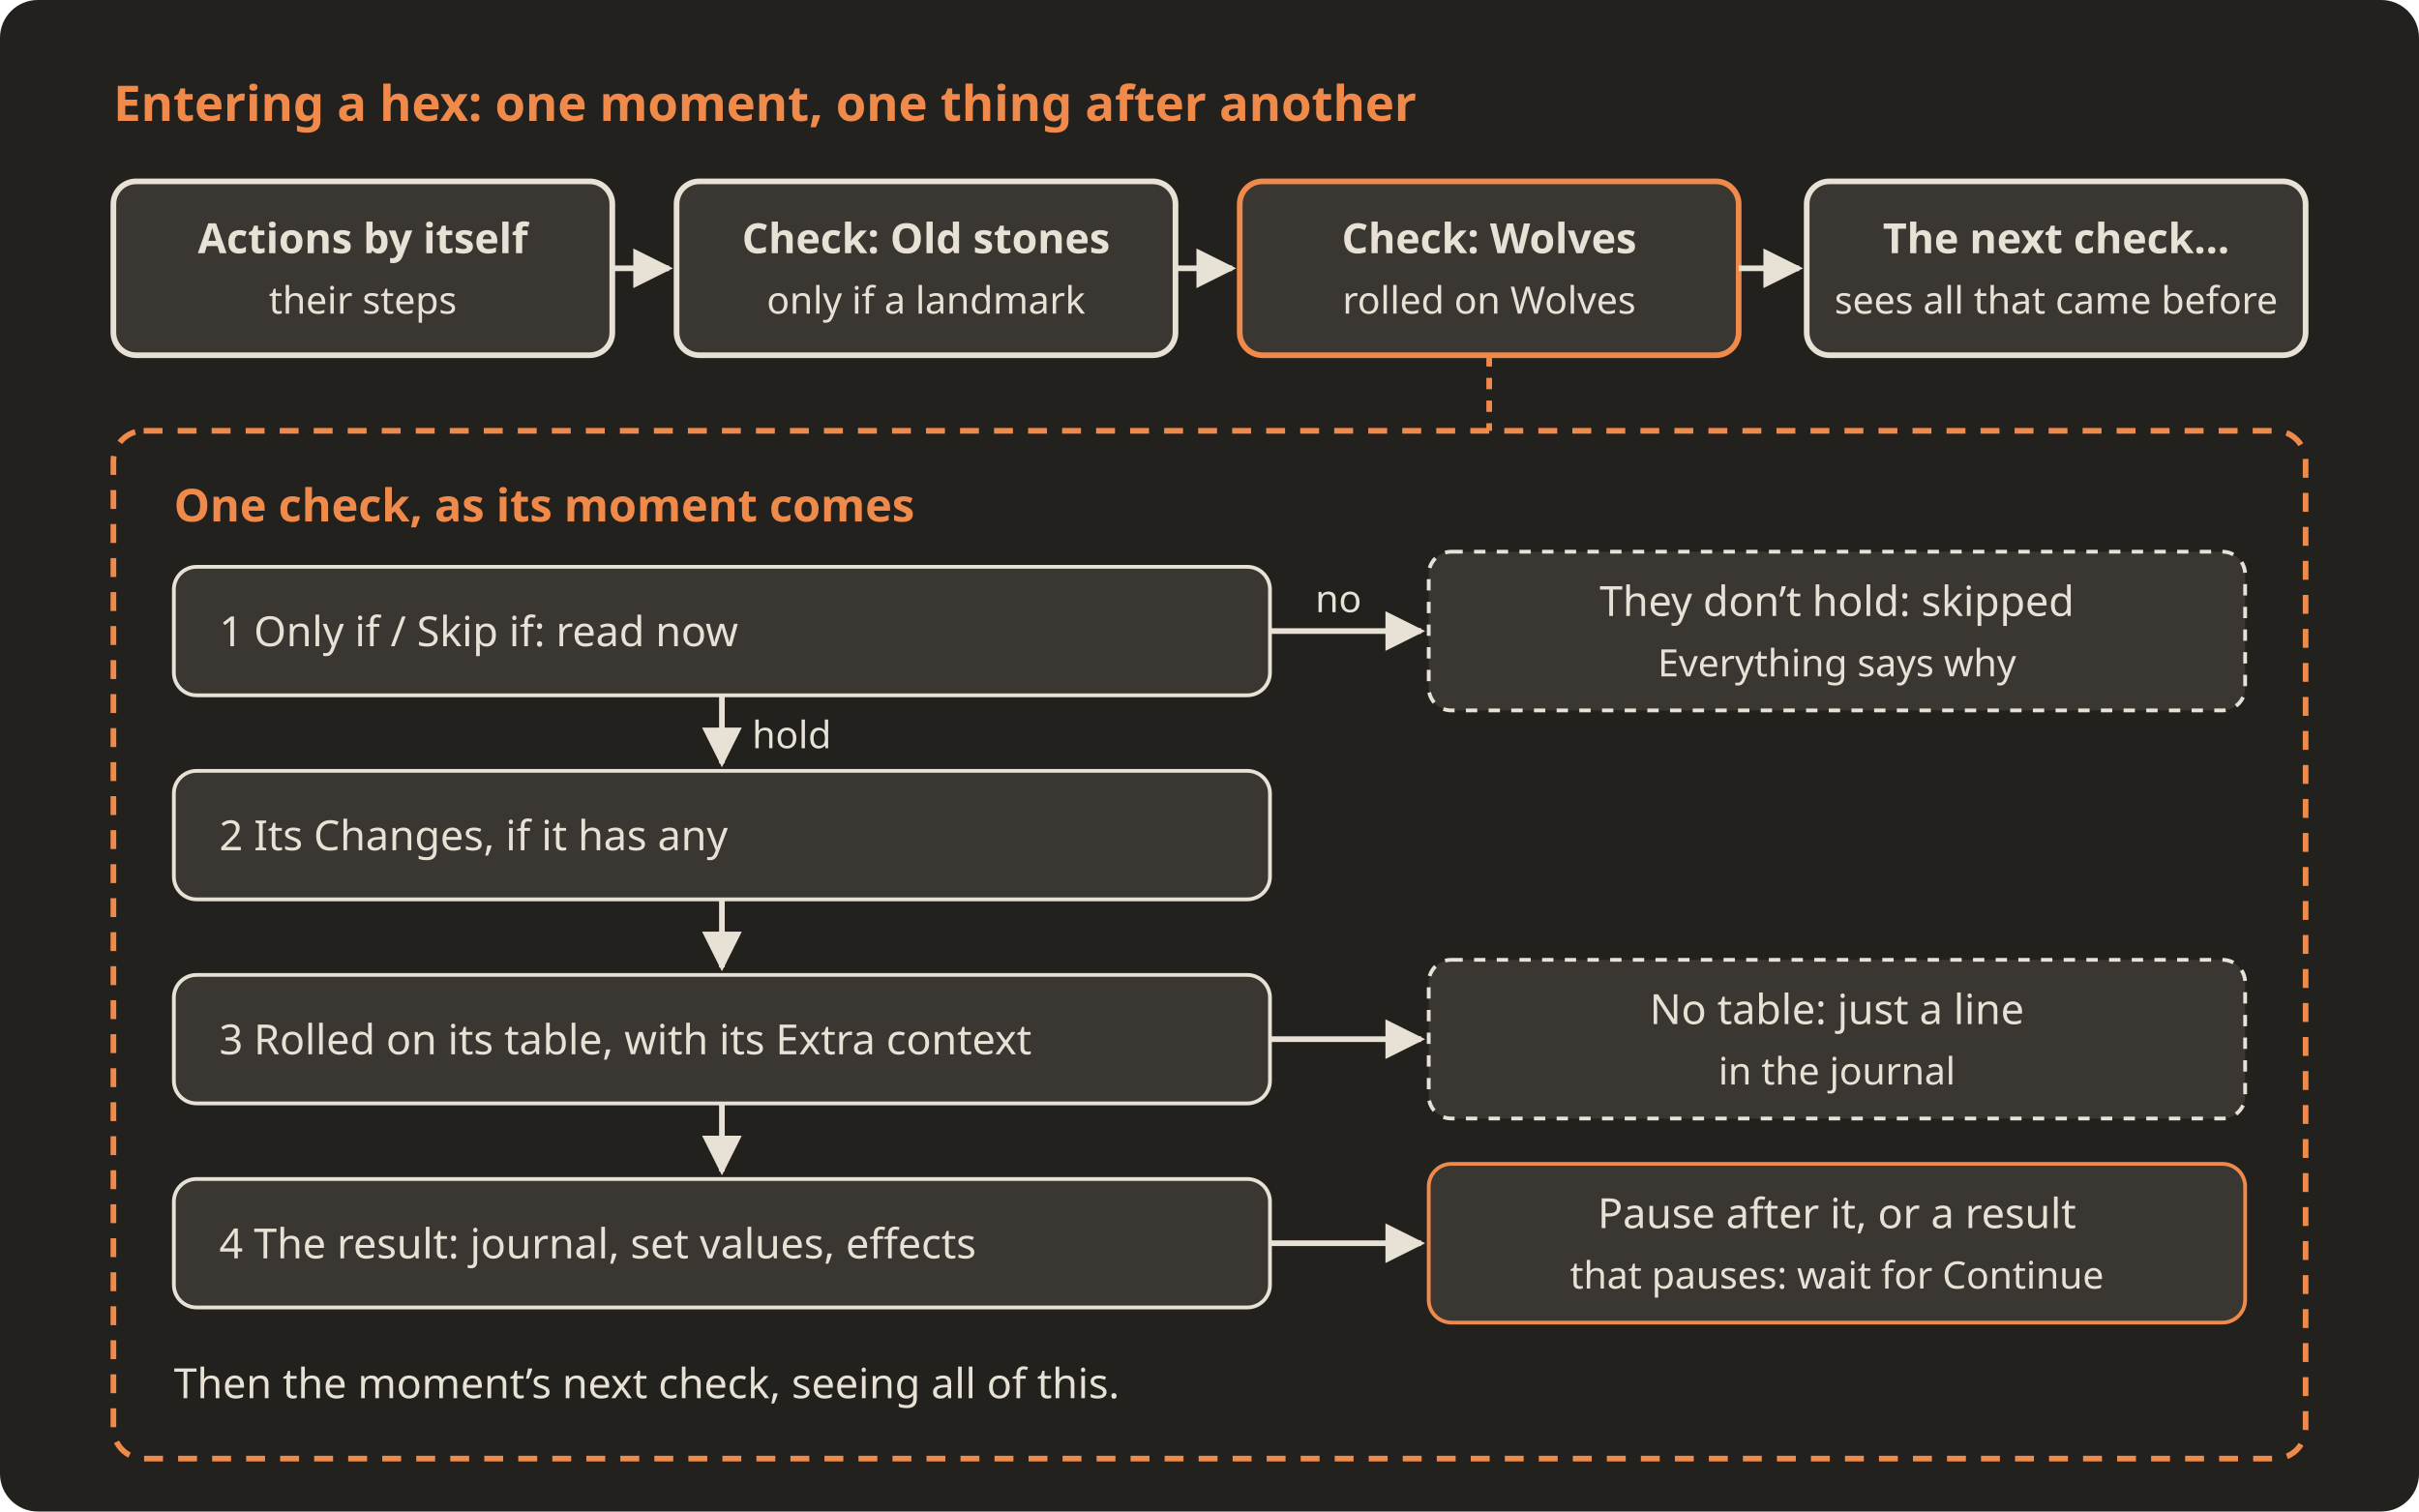
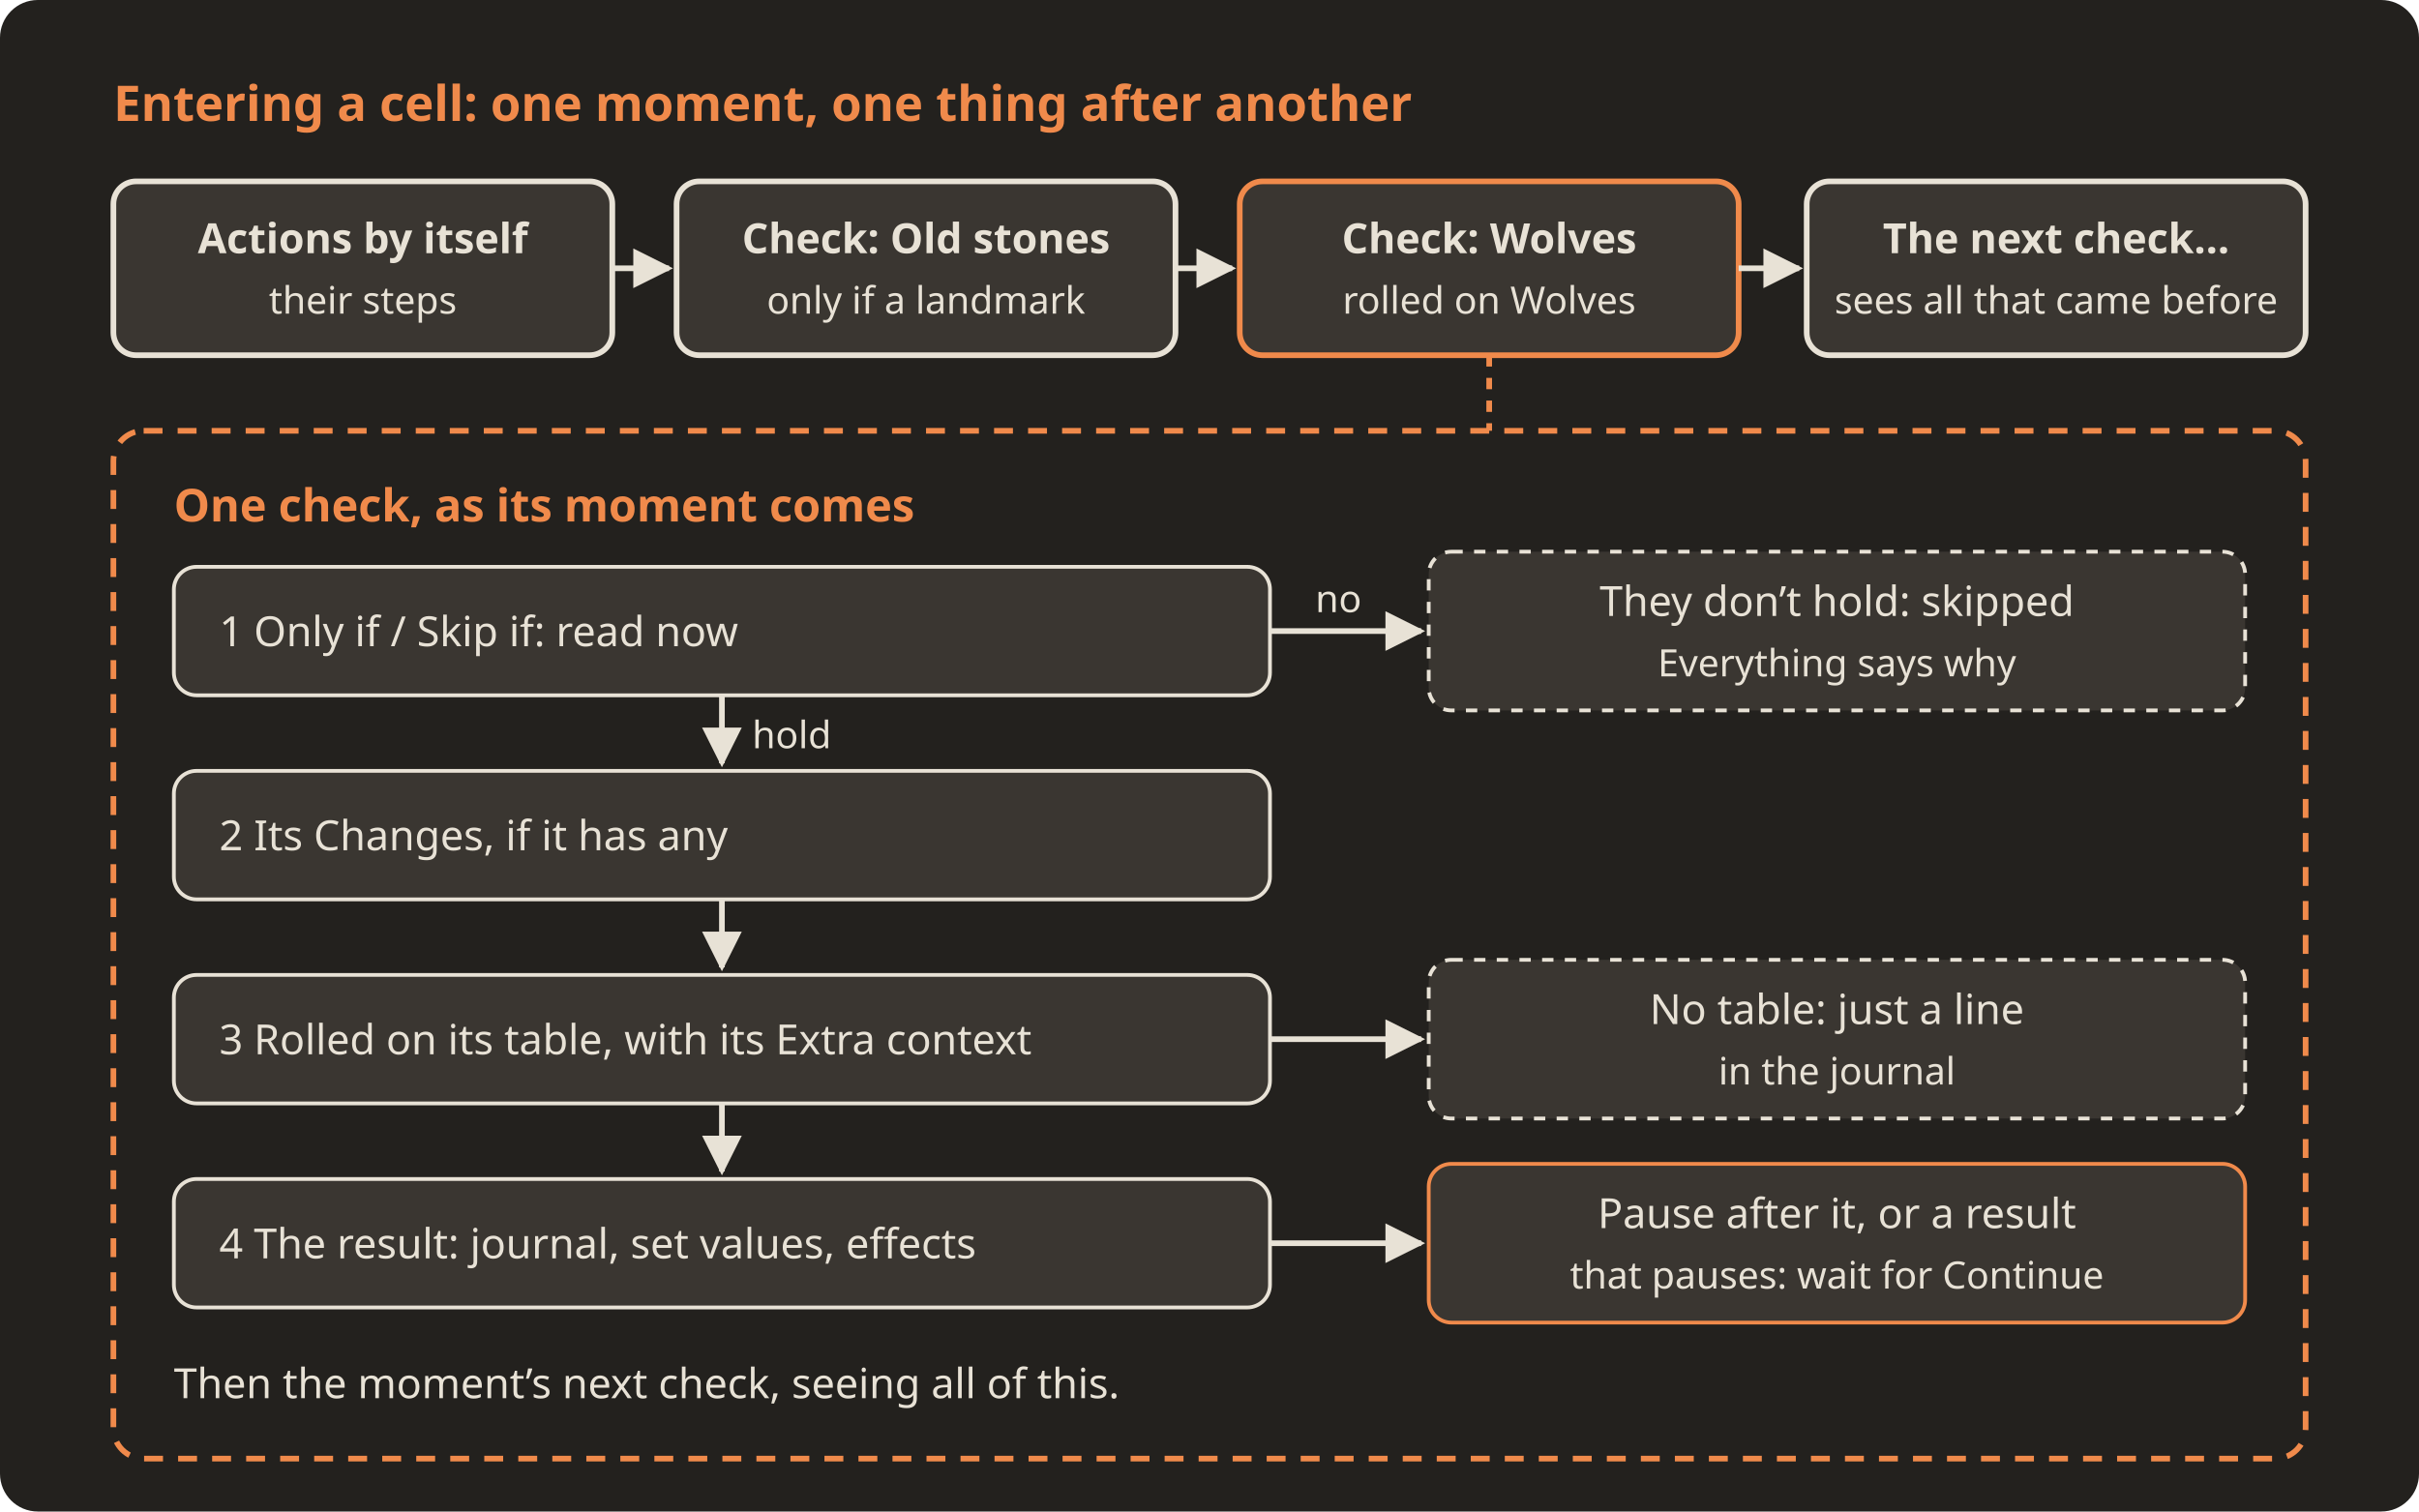
<svg xmlns="http://www.w3.org/2000/svg" viewBox="0 0 640 400" width="640" height="400" font-family="system-ui, sans-serif">
  <defs>
    <marker id="arrow" viewBox="0 0 10 10" refX="9" refY="5" markerWidth="7" markerHeight="7" orient="auto-start-reverse">
      <path d="M0,0 L10,5 L0,10 z" fill="#e8e2d6" />
    </marker>
  </defs>
  <rect width="640" height="400" rx="10" fill="#23211e" />
-   <text x="30" y="32" font-size="13" font-weight="bold" fill="#f08a4b">Entering a hex: one moment, one thing after another</text>
+   <text x="30" y="32" font-size="13" font-weight="bold" fill="#f08a4b">Entering a cell: one moment, one thing after another</text>
  <rect x="30" y="48" width="132" height="46" rx="6" fill="#3a3631" stroke="#e8e2d6" stroke-width="1.5" />
  <text x="96" y="67" text-anchor="middle" font-size="11" font-weight="bold" fill="#e8e2d6">Actions by itself</text>
  <text x="96" y="83" text-anchor="middle" font-size="10" fill="#e8e2d6">their steps</text>
  <line x1="162" y1="71" x2="177" y2="71" stroke="#e8e2d6" stroke-width="1.5" marker-end="url(#arrow)" />
  <rect x="179" y="48" width="132" height="46" rx="6" fill="#3a3631" stroke="#e8e2d6" stroke-width="1.5" />
  <text x="245" y="67" text-anchor="middle" font-size="11" font-weight="bold" fill="#e8e2d6">Check: Old stones</text>
  <text x="245" y="83" text-anchor="middle" font-size="10" fill="#e8e2d6">only if a landmark</text>
  <line x1="311" y1="71" x2="326" y2="71" stroke="#e8e2d6" stroke-width="1.5" marker-end="url(#arrow)" />
  <rect x="328" y="48" width="132" height="46" rx="6" fill="#3a3631" stroke="#f08a4b" stroke-width="1.5" />
  <text x="394" y="67" text-anchor="middle" font-size="11" font-weight="bold" fill="#e8e2d6">Check: Wolves</text>
  <text x="394" y="83" text-anchor="middle" font-size="10" fill="#e8e2d6">rolled on Wolves</text>
  <line x1="460" y1="71" x2="476" y2="71" stroke="#e8e2d6" stroke-width="1.5" marker-end="url(#arrow)" />
  <rect x="478" y="48" width="132" height="46" rx="6" fill="#3a3631" stroke="#e8e2d6" stroke-width="1.5" />
  <text x="544" y="67" text-anchor="middle" font-size="11" font-weight="bold" fill="#e8e2d6">The next check…</text>
  <text x="544" y="83" text-anchor="middle" font-size="10" fill="#e8e2d6">sees all that came before</text>
  <line x1="394" y1="94" x2="394" y2="114" stroke="#f08a4b" stroke-width="1.5" stroke-dasharray="3 3" />
  <rect x="30" y="114" width="580" height="272" rx="8" fill="none" stroke="#f08a4b" stroke-width="1.5" stroke-dasharray="5 4" />
  <text x="46" y="138" font-size="12" font-weight="bold" fill="#f08a4b">One check, as its moment comes</text>
  <rect x="46" y="150" width="290" height="34" rx="6" fill="#3a3631" stroke="#e8e2d6" stroke-width="1" />
  <text x="58" y="171" font-size="11" fill="#e8e2d6">1  Only if / Skip if: read now</text>
  <line x1="191" y1="184" x2="191" y2="202" stroke="#e8e2d6" stroke-width="1.5" marker-end="url(#arrow)" />
  <rect x="46" y="204" width="290" height="34" rx="6" fill="#3a3631" stroke="#e8e2d6" stroke-width="1" />
  <text x="58" y="225" font-size="11" fill="#e8e2d6">2  Its Changes, if it has any</text>
  <line x1="191" y1="238" x2="191" y2="256" stroke="#e8e2d6" stroke-width="1.5" marker-end="url(#arrow)" />
  <rect x="46" y="258" width="290" height="34" rx="6" fill="#3a3631" stroke="#e8e2d6" stroke-width="1" />
  <text x="58" y="279" font-size="11" fill="#e8e2d6">3  Rolled on its table, with its Extra context</text>
  <line x1="191" y1="292" x2="191" y2="310" stroke="#e8e2d6" stroke-width="1.5" marker-end="url(#arrow)" />
  <rect x="46" y="312" width="290" height="34" rx="6" fill="#3a3631" stroke="#e8e2d6" stroke-width="1" />
  <text x="58" y="333" font-size="11" fill="#e8e2d6">4  The result: journal, set values, effects</text>
  <text x="199" y="198" font-size="10" fill="#e8e2d6">hold</text>
  <line x1="336" y1="167" x2="376" y2="167" stroke="#e8e2d6" stroke-width="1.5" marker-end="url(#arrow)" />
  <text x="348" y="162" font-size="10" fill="#e8e2d6">no</text>
  <rect x="378" y="146" width="216" height="42" rx="6" fill="#3a3631" stroke="#e8e2d6" stroke-width="1" stroke-dasharray="3 3" />
  <text x="486" y="163" text-anchor="middle" font-size="11" fill="#e8e2d6">They don’t hold: skipped</text>
  <text x="486" y="179" text-anchor="middle" font-size="10" fill="#e8e2d6">Everything says why</text>
  <line x1="336" y1="275" x2="376" y2="275" stroke="#e8e2d6" stroke-width="1.5" marker-end="url(#arrow)" />
  <rect x="378" y="254" width="216" height="42" rx="6" fill="#3a3631" stroke="#e8e2d6" stroke-width="1" stroke-dasharray="3 3" />
  <text x="486" y="271" text-anchor="middle" font-size="11" fill="#e8e2d6">No table: just a line</text>
  <text x="486" y="287" text-anchor="middle" font-size="10" fill="#e8e2d6">in the journal</text>
  <line x1="336" y1="329" x2="376" y2="329" stroke="#e8e2d6" stroke-width="1.5" marker-end="url(#arrow)" />
  <rect x="378" y="308" width="216" height="42" rx="6" fill="#3a3631" stroke="#f08a4b" stroke-width="1" stroke-dasharray="0" />
  <text x="486" y="325" text-anchor="middle" font-size="11" fill="#e8e2d6">Pause after it, or a result</text>
  <text x="486" y="341" text-anchor="middle" font-size="10" fill="#e8e2d6">that pauses: wait for Continue</text>
  <text x="46" y="370" font-size="11" fill="#e8e2d6">Then the moment’s next check, seeing all of this.</text>
</svg>
